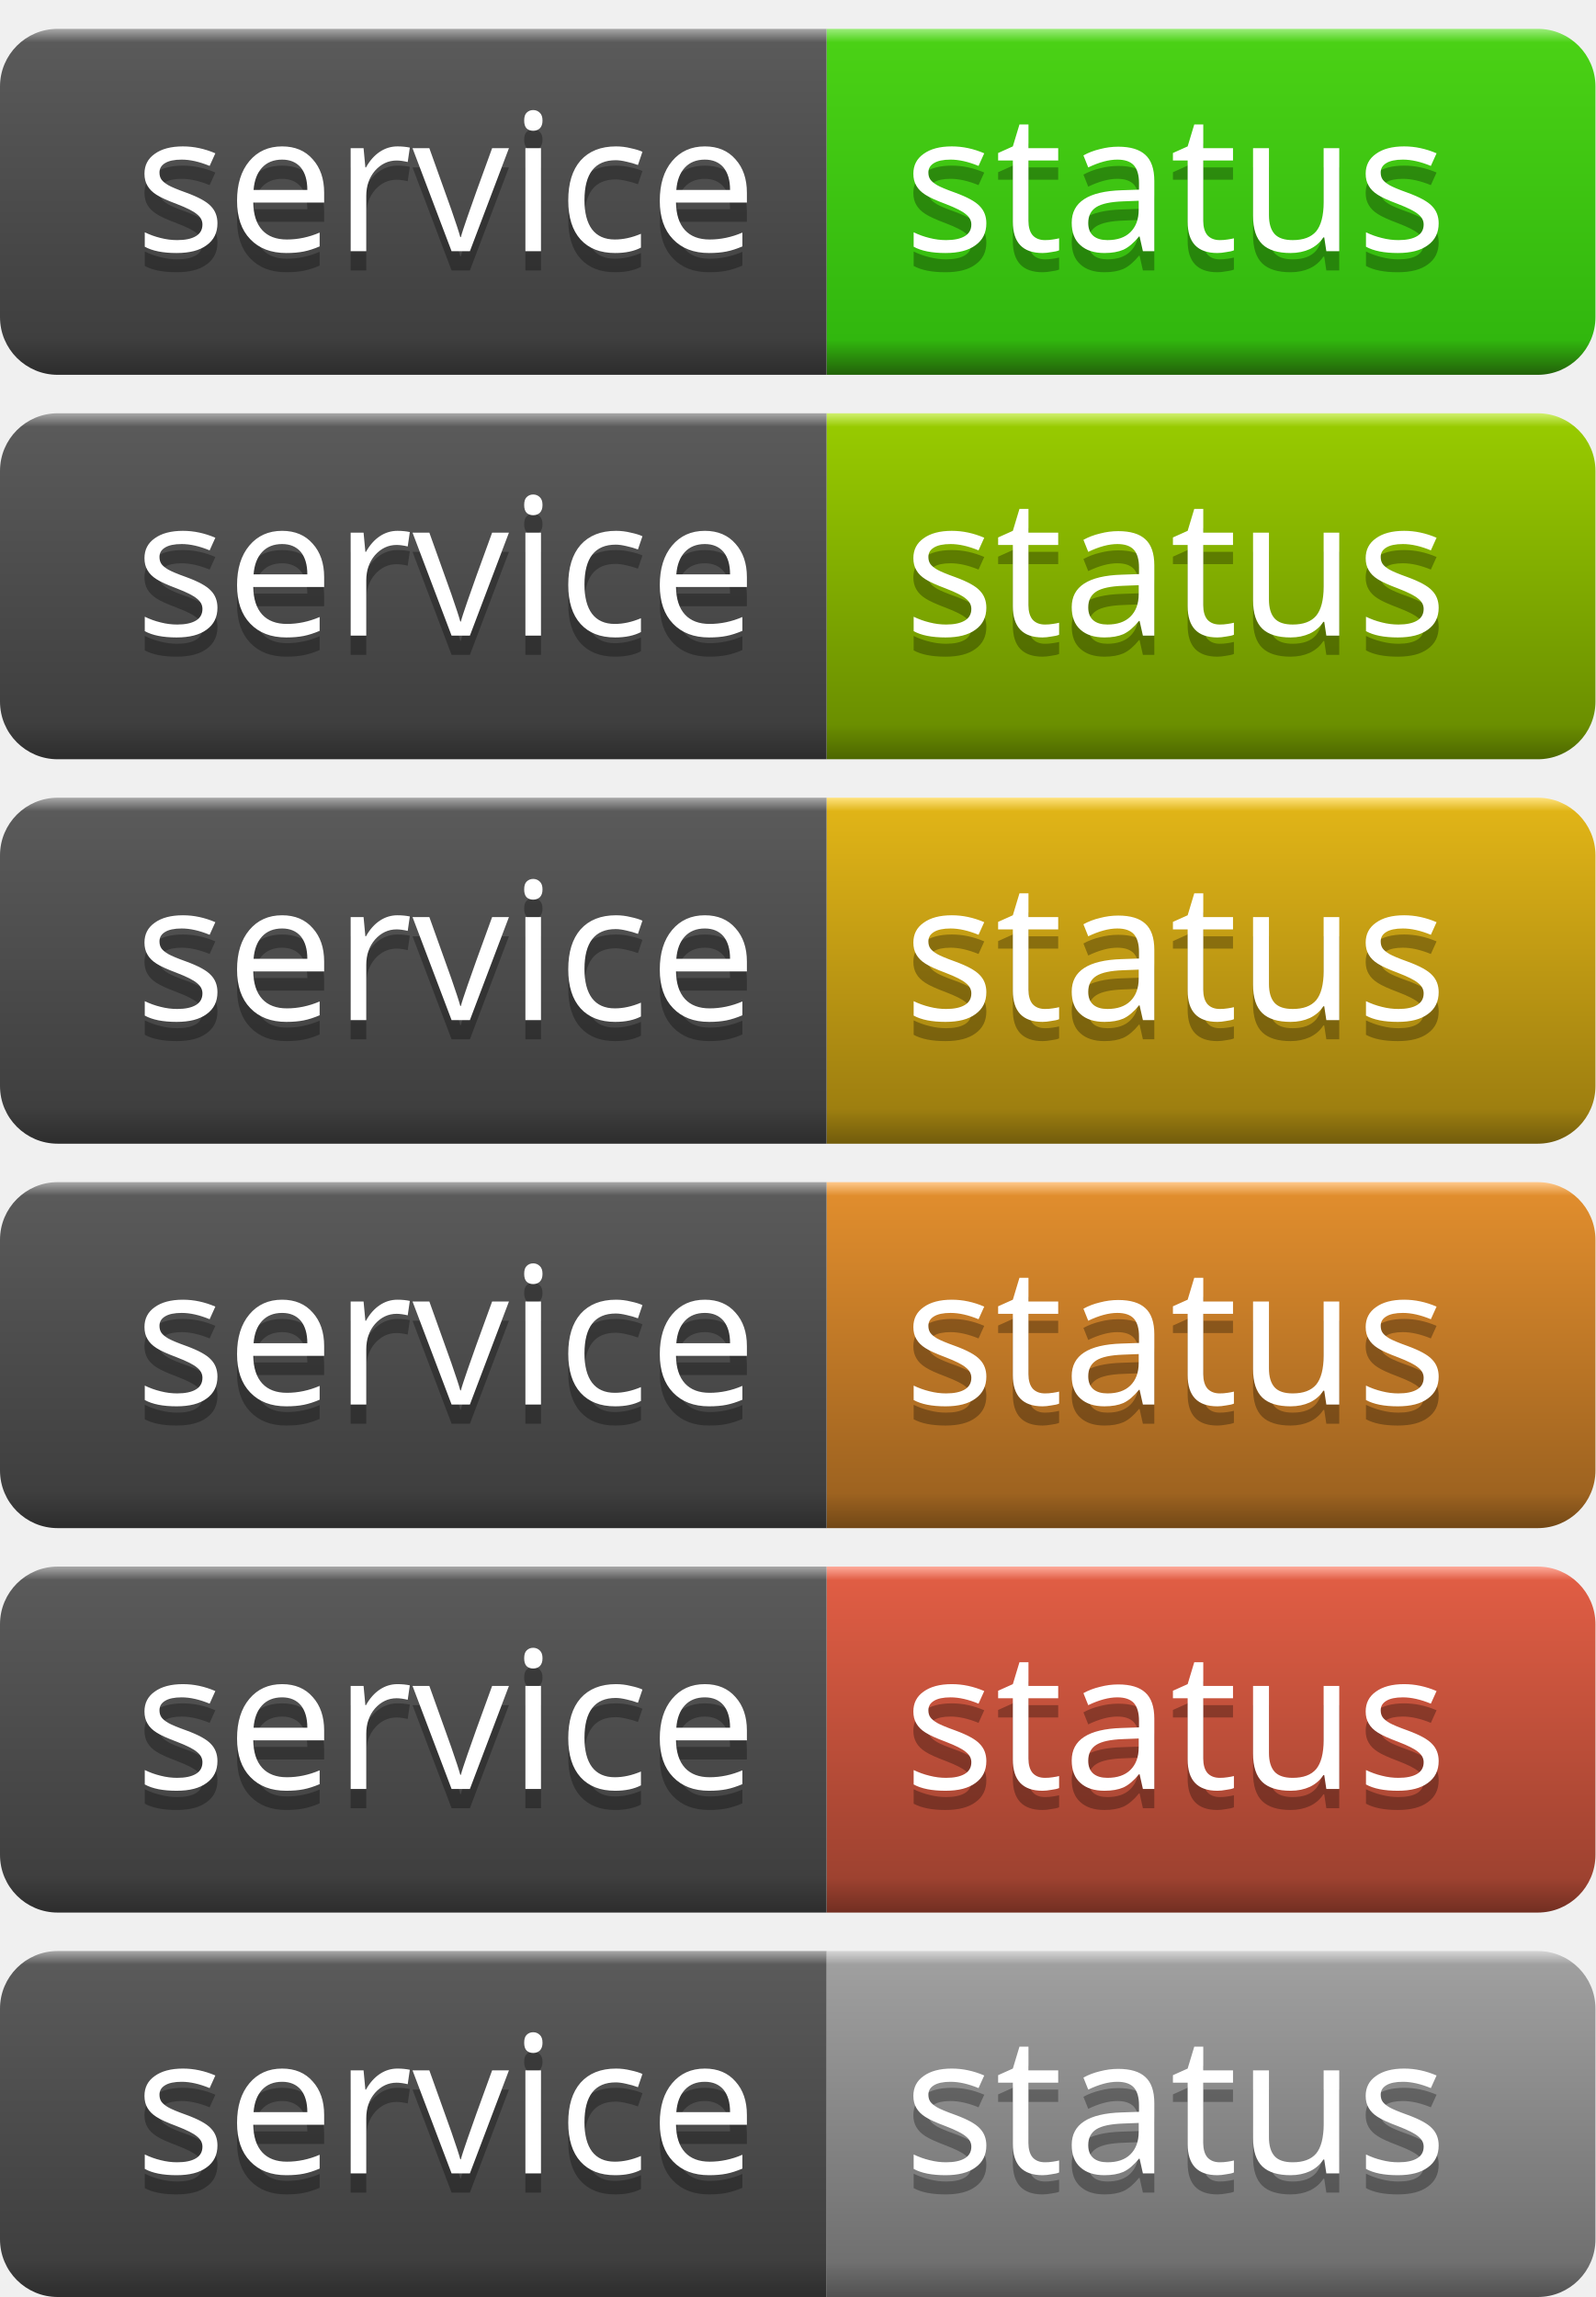
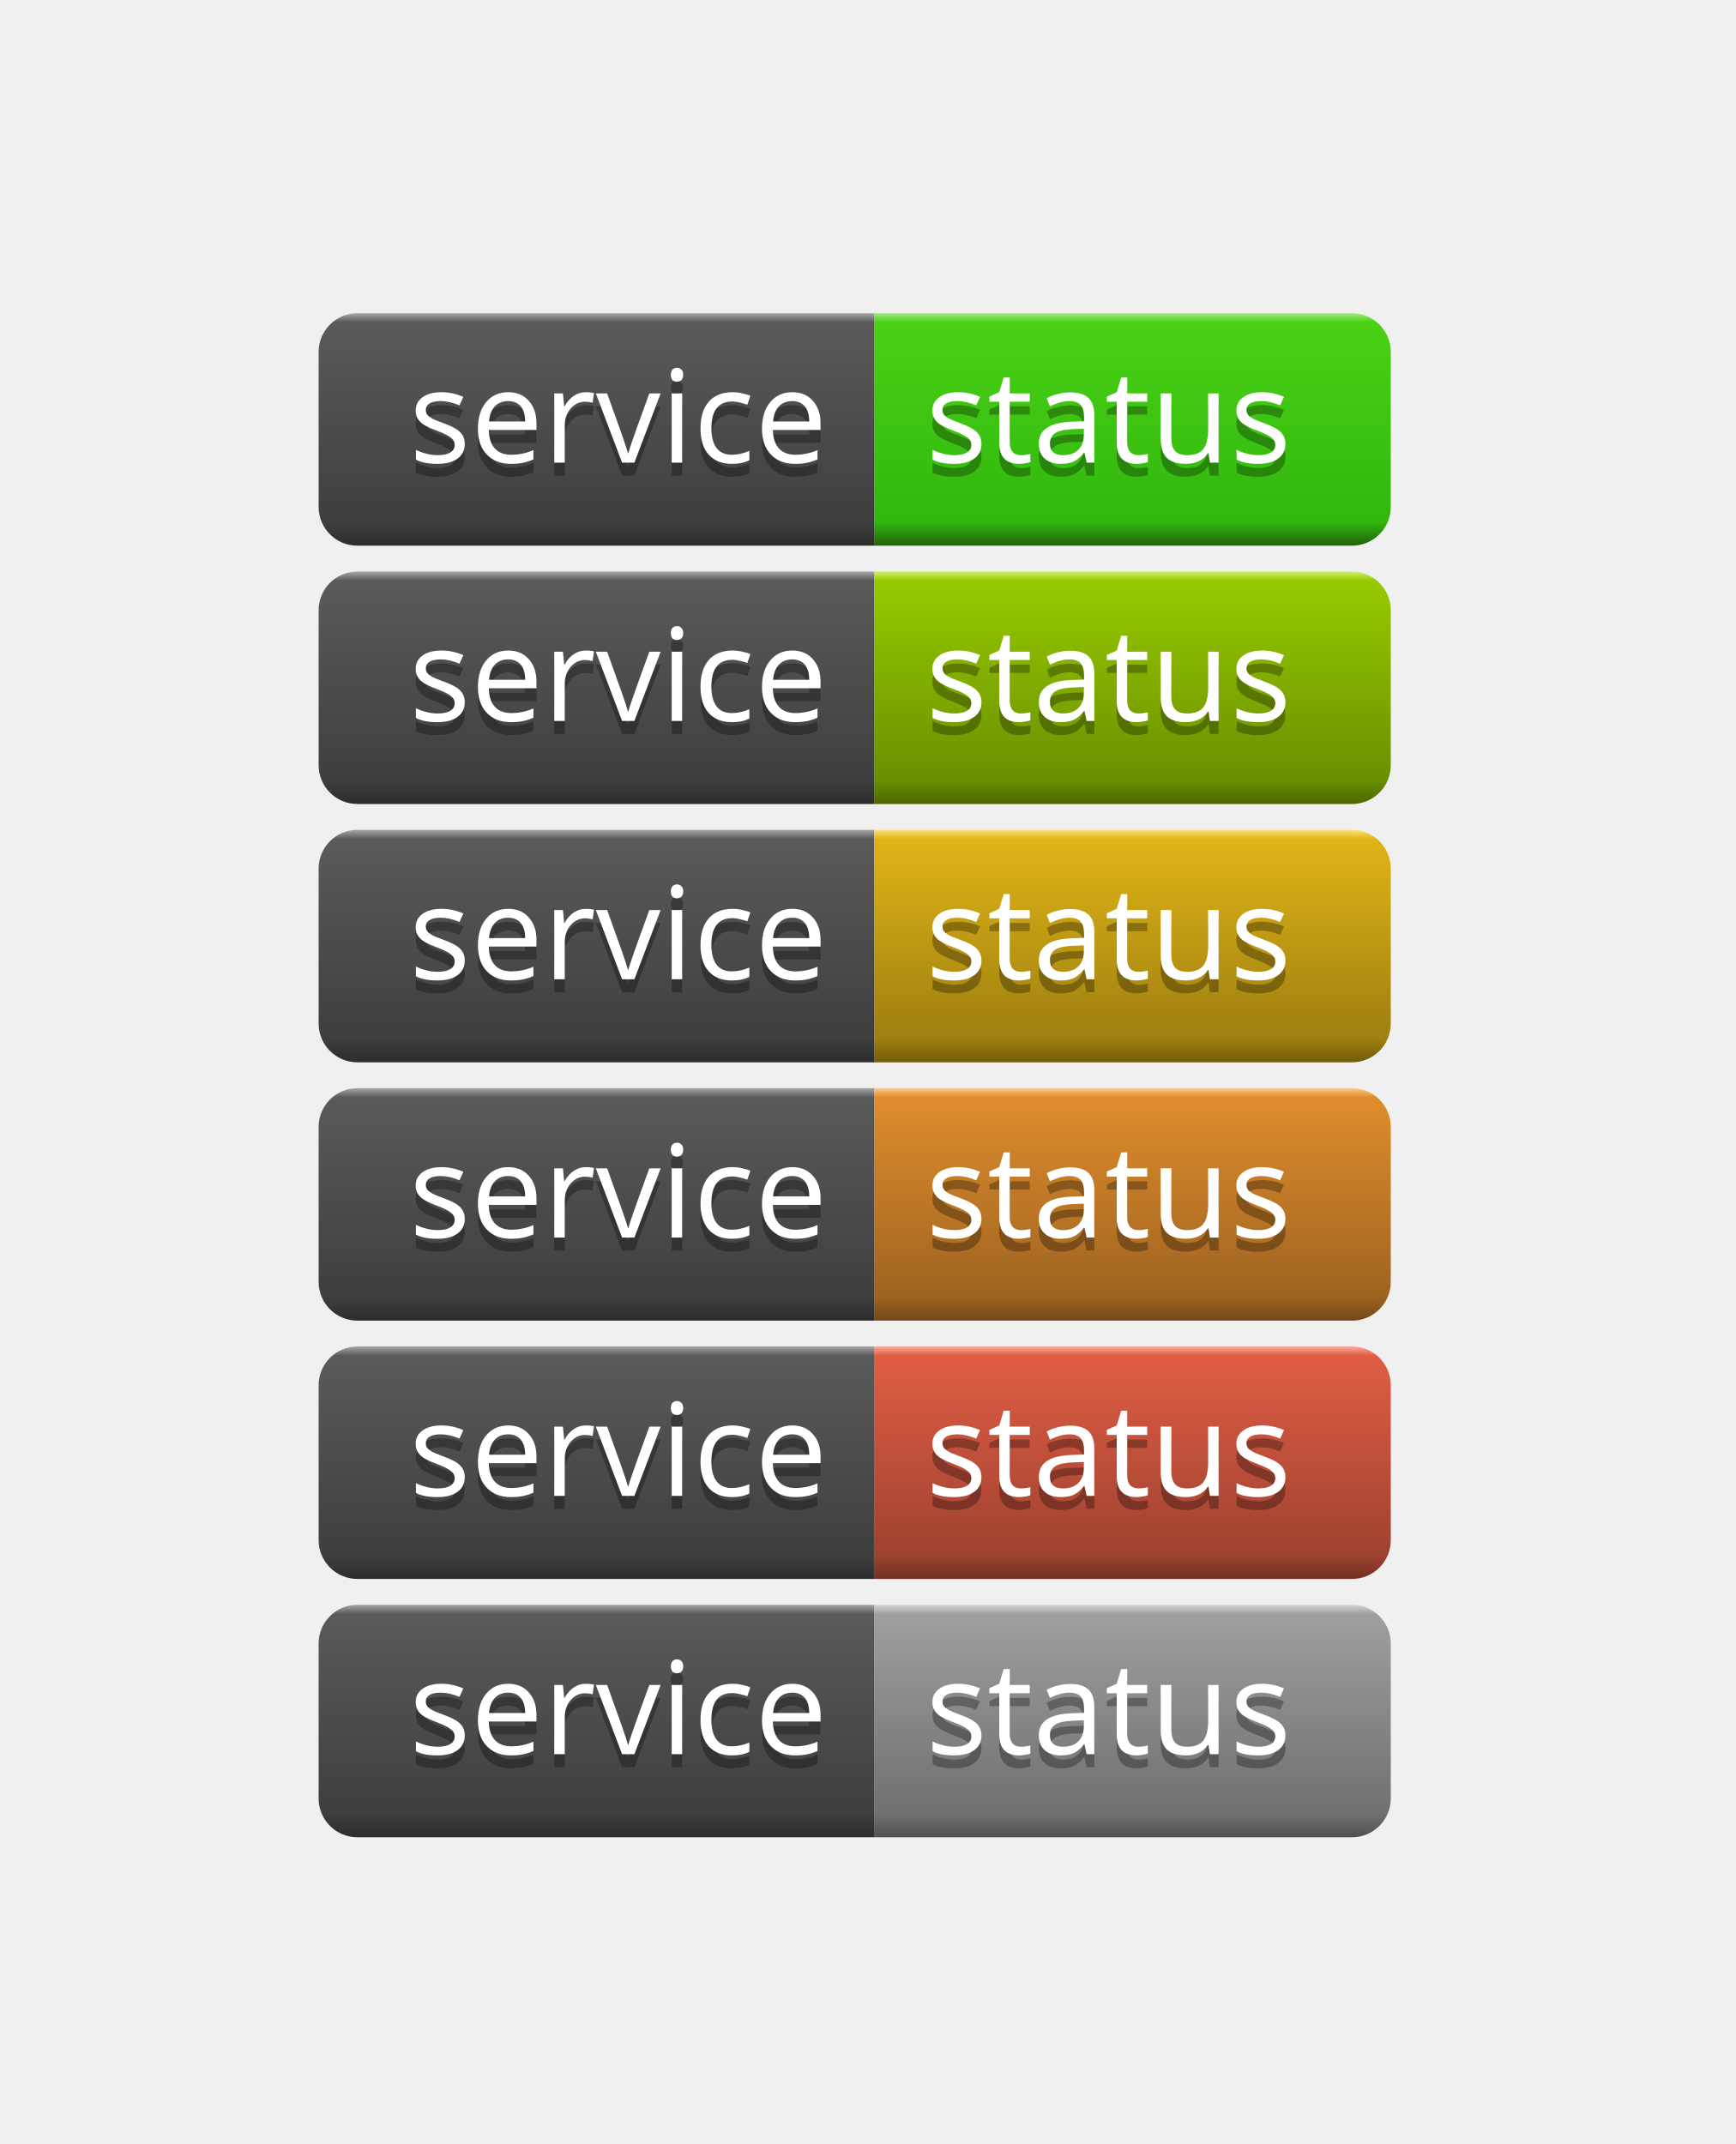
- <svg xmlns="http://www.w3.org/2000/svg" version="1.1" id="Layer_1" x="0px" y="0px" width="83px" height="119.5px" viewBox="0 0 83 119.5" enable-background="new 0 0 83 119.5" xml:space="preserve">
+ <svg xmlns="http://www.w3.org/2000/svg" version="1.1" id="Layer_1" x="0px" y="0px" width="134.333px" height="166px" viewBox="-24.667 -22.75 134.333 166" enable-background="new -24.667 -22.75 134.333 166" xml:space="preserve">
  <g id="Grey">
-     <linearGradient id="SVGID_1_" gradientUnits="userSpaceOnUse" x1="823" y1="2584.5" x2="823" y2="2566.5" gradientTransform="matrix(1 0 0 1 -760 -2465)">
+     <linearGradient id="SVGID_1_" gradientUnits="userSpaceOnUse" x1="831.36" y1="-2440.945" x2="831.36" y2="-2422.945" gradientTransform="matrix(1 0 0 -1 -768.3594 -2321.445)">
      <stop offset="0" style="stop-color:#515151" />
      <stop offset="0.1" style="stop-color:#707070" />
      <stop offset="0.96" style="stop-color:#9F9F9F" />
      <stop offset="1" style="stop-color:#D6D6D6" />
    </linearGradient>
    <path fill="url(#SVGID_1_)" d="M43,119.5h37c1.657,0,3-1.343,3-3v-12c0-1.657-1.343-3-3-3H43V119.5z" />
-     <linearGradient id="SVGID_2_" gradientUnits="userSpaceOnUse" x1="781.5" y1="2584.373" x2="781.5" y2="2566.494" gradientTransform="matrix(1 0 0 1 -760 -2465)">
+     <linearGradient id="SVGID_2_" gradientUnits="userSpaceOnUse" x1="789.86" y1="-2440.818" x2="789.86" y2="-2422.939" gradientTransform="matrix(1 0 0 -1 -768.3594 -2321.445)">
      <stop offset="0" style="stop-color:#2E2E2E" />
      <stop offset="0.1" style="stop-color:#3F3F3F" />
      <stop offset="0.96" style="stop-color:#5A5A5A" />
      <stop offset="1" style="stop-color:#AAAAAA" />
    </linearGradient>
    <path fill="url(#SVGID_2_)" d="M43,119.5H3c-1.657,0-3-1.343-3-3v-12c0-1.657,1.343-3,3-3h40V119.5z" />
    <g>
      <g opacity="0.3">
        <text transform="matrix(1 0 0 1 47 114.0693)" font-family="'OpenSans'" font-size="10">status</text>
      </g>
      <g>
        <text transform="matrix(1 0 0 1 47 113.0693)" fill="#FFFFFF" font-family="'OpenSans'" font-size="10">status</text>
      </g>
    </g>
    <g>
      <g opacity="0.3">
        <text transform="matrix(1 0 0 1 7 114.0693)" font-family="'OpenSans'" font-size="10">service</text>
      </g>
      <g>
        <text transform="matrix(1 0 0 1 7 113.0693)" fill="#FFFFFF" font-family="'OpenSans'" font-size="10">service</text>
      </g>
    </g>
  </g>
  <g id="Red">
-     <linearGradient id="SVGID_3_" gradientUnits="userSpaceOnUse" x1="823" y1="2564.5" x2="823" y2="2546.5" gradientTransform="matrix(1 0 0 1 -760 -2465)">
+     <linearGradient id="SVGID_3_" gradientUnits="userSpaceOnUse" x1="831.36" y1="-2420.945" x2="831.36" y2="-2402.945" gradientTransform="matrix(1 0 0 -1 -768.3594 -2321.445)">
      <stop offset="0" style="stop-color:#722F22" />
      <stop offset="0.1" style="stop-color:#9E4230" />
      <stop offset="0.96" style="stop-color:#E05D44" />
      <stop offset="1" style="stop-color:#FFAC9C" />
    </linearGradient>
    <path fill="url(#SVGID_3_)" d="M43,99.5h37c1.657,0,3-1.343,3-3v-12c0-1.657-1.343-3-3-3H43V99.5z" />
-     <linearGradient id="SVGID_4_" gradientUnits="userSpaceOnUse" x1="781.5" y1="2564.373" x2="781.5" y2="2546.494" gradientTransform="matrix(1 0 0 1 -760 -2465)">
+     <linearGradient id="SVGID_4_" gradientUnits="userSpaceOnUse" x1="789.86" y1="-2420.818" x2="789.86" y2="-2402.939" gradientTransform="matrix(1 0 0 -1 -768.3594 -2321.445)">
      <stop offset="0" style="stop-color:#2E2E2E" />
      <stop offset="0.1" style="stop-color:#3F3F3F" />
      <stop offset="0.96" style="stop-color:#5A5A5A" />
      <stop offset="1" style="stop-color:#AAAAAA" />
    </linearGradient>
    <path fill="url(#SVGID_4_)" d="M43,99.5H3c-1.657,0-3-1.343-3-3v-12c0-1.657,1.343-3,3-3h40V99.5z" />
    <g>
      <g opacity="0.3">
        <text transform="matrix(1 0 0 1 47 94.0693)" font-family="'OpenSans'" font-size="10">status</text>
      </g>
      <g>
        <text transform="matrix(1 0 0 1 47 93.0693)" fill="#FFFFFF" font-family="'OpenSans'" font-size="10">status</text>
      </g>
    </g>
    <g>
      <g opacity="0.3">
        <text transform="matrix(1 0 0 1 7 94.0693)" font-family="'OpenSans'" font-size="10">service</text>
      </g>
      <g>
        <text transform="matrix(1 0 0 1 7 93.0693)" fill="#FFFFFF" font-family="'OpenSans'" font-size="10">service</text>
      </g>
    </g>
  </g>
  <g id="Orange">
-     <linearGradient id="SVGID_5_" gradientUnits="userSpaceOnUse" x1="823" y1="2544.5" x2="823" y2="2526.5" gradientTransform="matrix(1 0 0 1 -760 -2465)">
+     <linearGradient id="SVGID_5_" gradientUnits="userSpaceOnUse" x1="831.36" y1="-2400.945" x2="831.36" y2="-2382.945" gradientTransform="matrix(1 0 0 -1 -768.3594 -2321.445)">
      <stop offset="0" style="stop-color:#724817" />
      <stop offset="0.1" style="stop-color:#9E6320" />
      <stop offset="0.96" style="stop-color:#E08D2D" />
      <stop offset="1" style="stop-color:#FFCA8D" />
    </linearGradient>
    <path fill="url(#SVGID_5_)" d="M43,79.5h37c1.657,0,3-1.343,3-3v-12c0-1.657-1.343-3-3-3H43V79.5z" />
-     <linearGradient id="SVGID_6_" gradientUnits="userSpaceOnUse" x1="781.5" y1="2544.373" x2="781.5" y2="2526.494" gradientTransform="matrix(1 0 0 1 -760 -2465)">
+     <linearGradient id="SVGID_6_" gradientUnits="userSpaceOnUse" x1="789.86" y1="-2400.818" x2="789.86" y2="-2382.939" gradientTransform="matrix(1 0 0 -1 -768.3594 -2321.445)">
      <stop offset="0" style="stop-color:#2E2E2E" />
      <stop offset="0.1" style="stop-color:#3F3F3F" />
      <stop offset="0.96" style="stop-color:#5A5A5A" />
      <stop offset="1" style="stop-color:#AAAAAA" />
    </linearGradient>
    <path fill="url(#SVGID_6_)" d="M43,79.5H3c-1.657,0-3-1.343-3-3v-12c0-1.657,1.343-3,3-3h40V79.5z" />
    <g>
      <g opacity="0.3">
        <text transform="matrix(1 0 0 1 47 74.0693)" font-family="'OpenSans'" font-size="10">status</text>
      </g>
      <g>
        <text transform="matrix(1 0 0 1 47 73.0693)" fill="#FFFFFF" font-family="'OpenSans'" font-size="10">status</text>
      </g>
    </g>
    <g>
      <g opacity="0.3">
        <text transform="matrix(1 0 0 1 7 74.0693)" font-family="'OpenSans'" font-size="10">service</text>
      </g>
      <g>
        <text transform="matrix(1 0 0 1 7 73.0693)" fill="#FFFFFF" font-family="'OpenSans'" font-size="10">service</text>
      </g>
    </g>
  </g>
  <g id="Yellow">
-     <linearGradient id="SVGID_7_" gradientUnits="userSpaceOnUse" x1="823" y1="2524.5" x2="823" y2="2506.5" gradientTransform="matrix(1 0 0 1 -760 -2465)">
+     <linearGradient id="SVGID_7_" gradientUnits="userSpaceOnUse" x1="831.36" y1="-2380.945" x2="831.36" y2="-2362.945" gradientTransform="matrix(1 0 0 -1 -768.3594 -2321.445)">
      <stop offset="0" style="stop-color:#725C0C" />
      <stop offset="0.1" style="stop-color:#9E7F10" />
      <stop offset="0.96" style="stop-color:#E0B417" />
      <stop offset="1" style="stop-color:#FFE37F" />
    </linearGradient>
    <path fill="url(#SVGID_7_)" d="M43,59.5h37c1.657,0,3-1.343,3-3v-12c0-1.657-1.343-3-3-3H43V59.5z" />
-     <linearGradient id="SVGID_8_" gradientUnits="userSpaceOnUse" x1="781.5" y1="2524.375" x2="781.5" y2="2506.496" gradientTransform="matrix(1 0 0 1 -760 -2465)">
+     <linearGradient id="SVGID_8_" gradientUnits="userSpaceOnUse" x1="789.86" y1="-2380.82" x2="789.86" y2="-2362.941" gradientTransform="matrix(1 0 0 -1 -768.3594 -2321.445)">
      <stop offset="0" style="stop-color:#2E2E2E" />
      <stop offset="0.1" style="stop-color:#3F3F3F" />
      <stop offset="0.96" style="stop-color:#5A5A5A" />
      <stop offset="1" style="stop-color:#AAAAAA" />
    </linearGradient>
    <path fill="url(#SVGID_8_)" d="M43,59.5H3c-1.657,0-3-1.343-3-3v-12c0-1.657,1.343-3,3-3h40V59.5z" />
    <g>
      <g opacity="0.3">
        <text transform="matrix(1 0 0 1 47 54.0693)" font-family="'OpenSans'" font-size="10">status</text>
      </g>
      <g>
        <text transform="matrix(1 0 0 1 47 53.0693)" fill="#FFFFFF" font-family="'OpenSans'" font-size="10">status</text>
      </g>
    </g>
    <g>
      <g opacity="0.3">
        <text transform="matrix(1 0 0 1 7 54.0693)" font-family="'OpenSans'" font-size="10">service</text>
      </g>
      <g>
        <text transform="matrix(1 0 0 1 7 53.0693)" fill="#FFFFFF" font-family="'OpenSans'" font-size="10">service</text>
      </g>
    </g>
  </g>
  <g id="Yellow_Green">
-     <linearGradient id="SVGID_9_" gradientUnits="userSpaceOnUse" x1="823" y1="2504.5" x2="823" y2="2486.5" gradientTransform="matrix(1 0 0 1 -760 -2465)">
+     <linearGradient id="SVGID_9_" gradientUnits="userSpaceOnUse" x1="831.36" y1="-2360.945" x2="831.36" y2="-2342.945" gradientTransform="matrix(1 0 0 -1 -768.3594 -2321.445)">
      <stop offset="0" style="stop-color:#4D6700" />
      <stop offset="0.1" style="stop-color:#6B8F00" />
      <stop offset="0.96" style="stop-color:#97CA00" />
      <stop offset="1" style="stop-color:#D1F171" />
    </linearGradient>
    <path fill="url(#SVGID_9_)" d="M43,39.5h37c1.657,0,3-1.343,3-3v-12c0-1.657-1.343-3-3-3H43V39.5z" />
-     <linearGradient id="SVGID_10_" gradientUnits="userSpaceOnUse" x1="781.5" y1="2504.375" x2="781.5" y2="2486.496" gradientTransform="matrix(1 0 0 1 -760 -2465)">
+     <linearGradient id="SVGID_10_" gradientUnits="userSpaceOnUse" x1="789.86" y1="-2360.82" x2="789.86" y2="-2342.941" gradientTransform="matrix(1 0 0 -1 -768.3594 -2321.445)">
      <stop offset="0" style="stop-color:#2E2E2E" />
      <stop offset="0.1" style="stop-color:#3F3F3F" />
      <stop offset="0.96" style="stop-color:#5A5A5A" />
      <stop offset="1" style="stop-color:#AAAAAA" />
    </linearGradient>
    <path fill="url(#SVGID_10_)" d="M43,39.5H3c-1.657,0-3-1.343-3-3v-12c0-1.657,1.343-3,3-3h40V39.5z" />
    <g>
      <g opacity="0.3">
        <text transform="matrix(1 0 0 1 47 34.0693)" font-family="'OpenSans'" font-size="10">status</text>
      </g>
      <g>
        <text transform="matrix(1 0 0 1 47 33.0693)" fill="#FFFFFF" font-family="'OpenSans'" font-size="10">status</text>
      </g>
    </g>
    <g>
      <g opacity="0.3">
        <text transform="matrix(1 0 0 1 7 34.0693)" font-family="'OpenSans'" font-size="10">service</text>
      </g>
      <g>
        <text transform="matrix(1 0 0 1 7 33.0693)" fill="#FFFFFF" font-family="'OpenSans'" font-size="10">service</text>
      </g>
    </g>
  </g>
  <g id="Green">
-     <linearGradient id="SVGID_11_" gradientUnits="userSpaceOnUse" x1="823" y1="2484.5" x2="823" y2="2466.5" gradientTransform="matrix(1 0 0 1 -760 -2465)">
+     <linearGradient id="SVGID_11_" gradientUnits="userSpaceOnUse" x1="831.36" y1="-2340.945" x2="831.36" y2="-2322.945" gradientTransform="matrix(1 0 0 -1 -768.3594 -2321.445)">
      <stop offset="0" style="stop-color:#23630A" />
      <stop offset="0.1" style="stop-color:#31B70E" />
      <stop offset="0.96" style="stop-color:#4AD115" />
      <stop offset="1" style="stop-color:#9DED7D" />
    </linearGradient>
    <path fill="url(#SVGID_11_)" d="M43,19.5h37c1.657,0,3-1.343,3-3v-12c0-1.657-1.343-3-3-3H43V19.5z" />
-     <linearGradient id="SVGID_12_" gradientUnits="userSpaceOnUse" x1="781.5" y1="2484.375" x2="781.5" y2="2466.496" gradientTransform="matrix(1 0 0 1 -760 -2465)">
+     <linearGradient id="SVGID_12_" gradientUnits="userSpaceOnUse" x1="789.86" y1="-2340.82" x2="789.86" y2="-2322.941" gradientTransform="matrix(1 0 0 -1 -768.3594 -2321.445)">
      <stop offset="0" style="stop-color:#2E2E2E" />
      <stop offset="0.1" style="stop-color:#3F3F3F" />
      <stop offset="0.96" style="stop-color:#5A5A5A" />
      <stop offset="1" style="stop-color:#AAAAAA" />
    </linearGradient>
    <path fill="url(#SVGID_12_)" d="M43,19.5H3c-1.657,0-3-1.343-3-3v-12c0-1.657,1.343-3,3-3h40V19.5z" />
    <g>
      <g opacity="0.3">
        <text transform="matrix(1 0 0 1 47 14.0693)" font-family="'OpenSans'" font-size="10">status</text>
      </g>
      <g>
        <text transform="matrix(1 0 0 1 47 13.0693)" fill="#FFFFFF" font-family="'OpenSans'" font-size="10">status</text>
      </g>
    </g>
    <g>
      <g opacity="0.3">
        <text transform="matrix(1 0 0 1 7 14.0693)" font-family="'OpenSans'" font-size="10">service</text>
      </g>
      <g>
        <text transform="matrix(1 0 0 1 7 13.0693)" fill="#FFFFFF" font-family="'OpenSans'" font-size="10">service</text>
      </g>
    </g>
  </g>
</svg>
